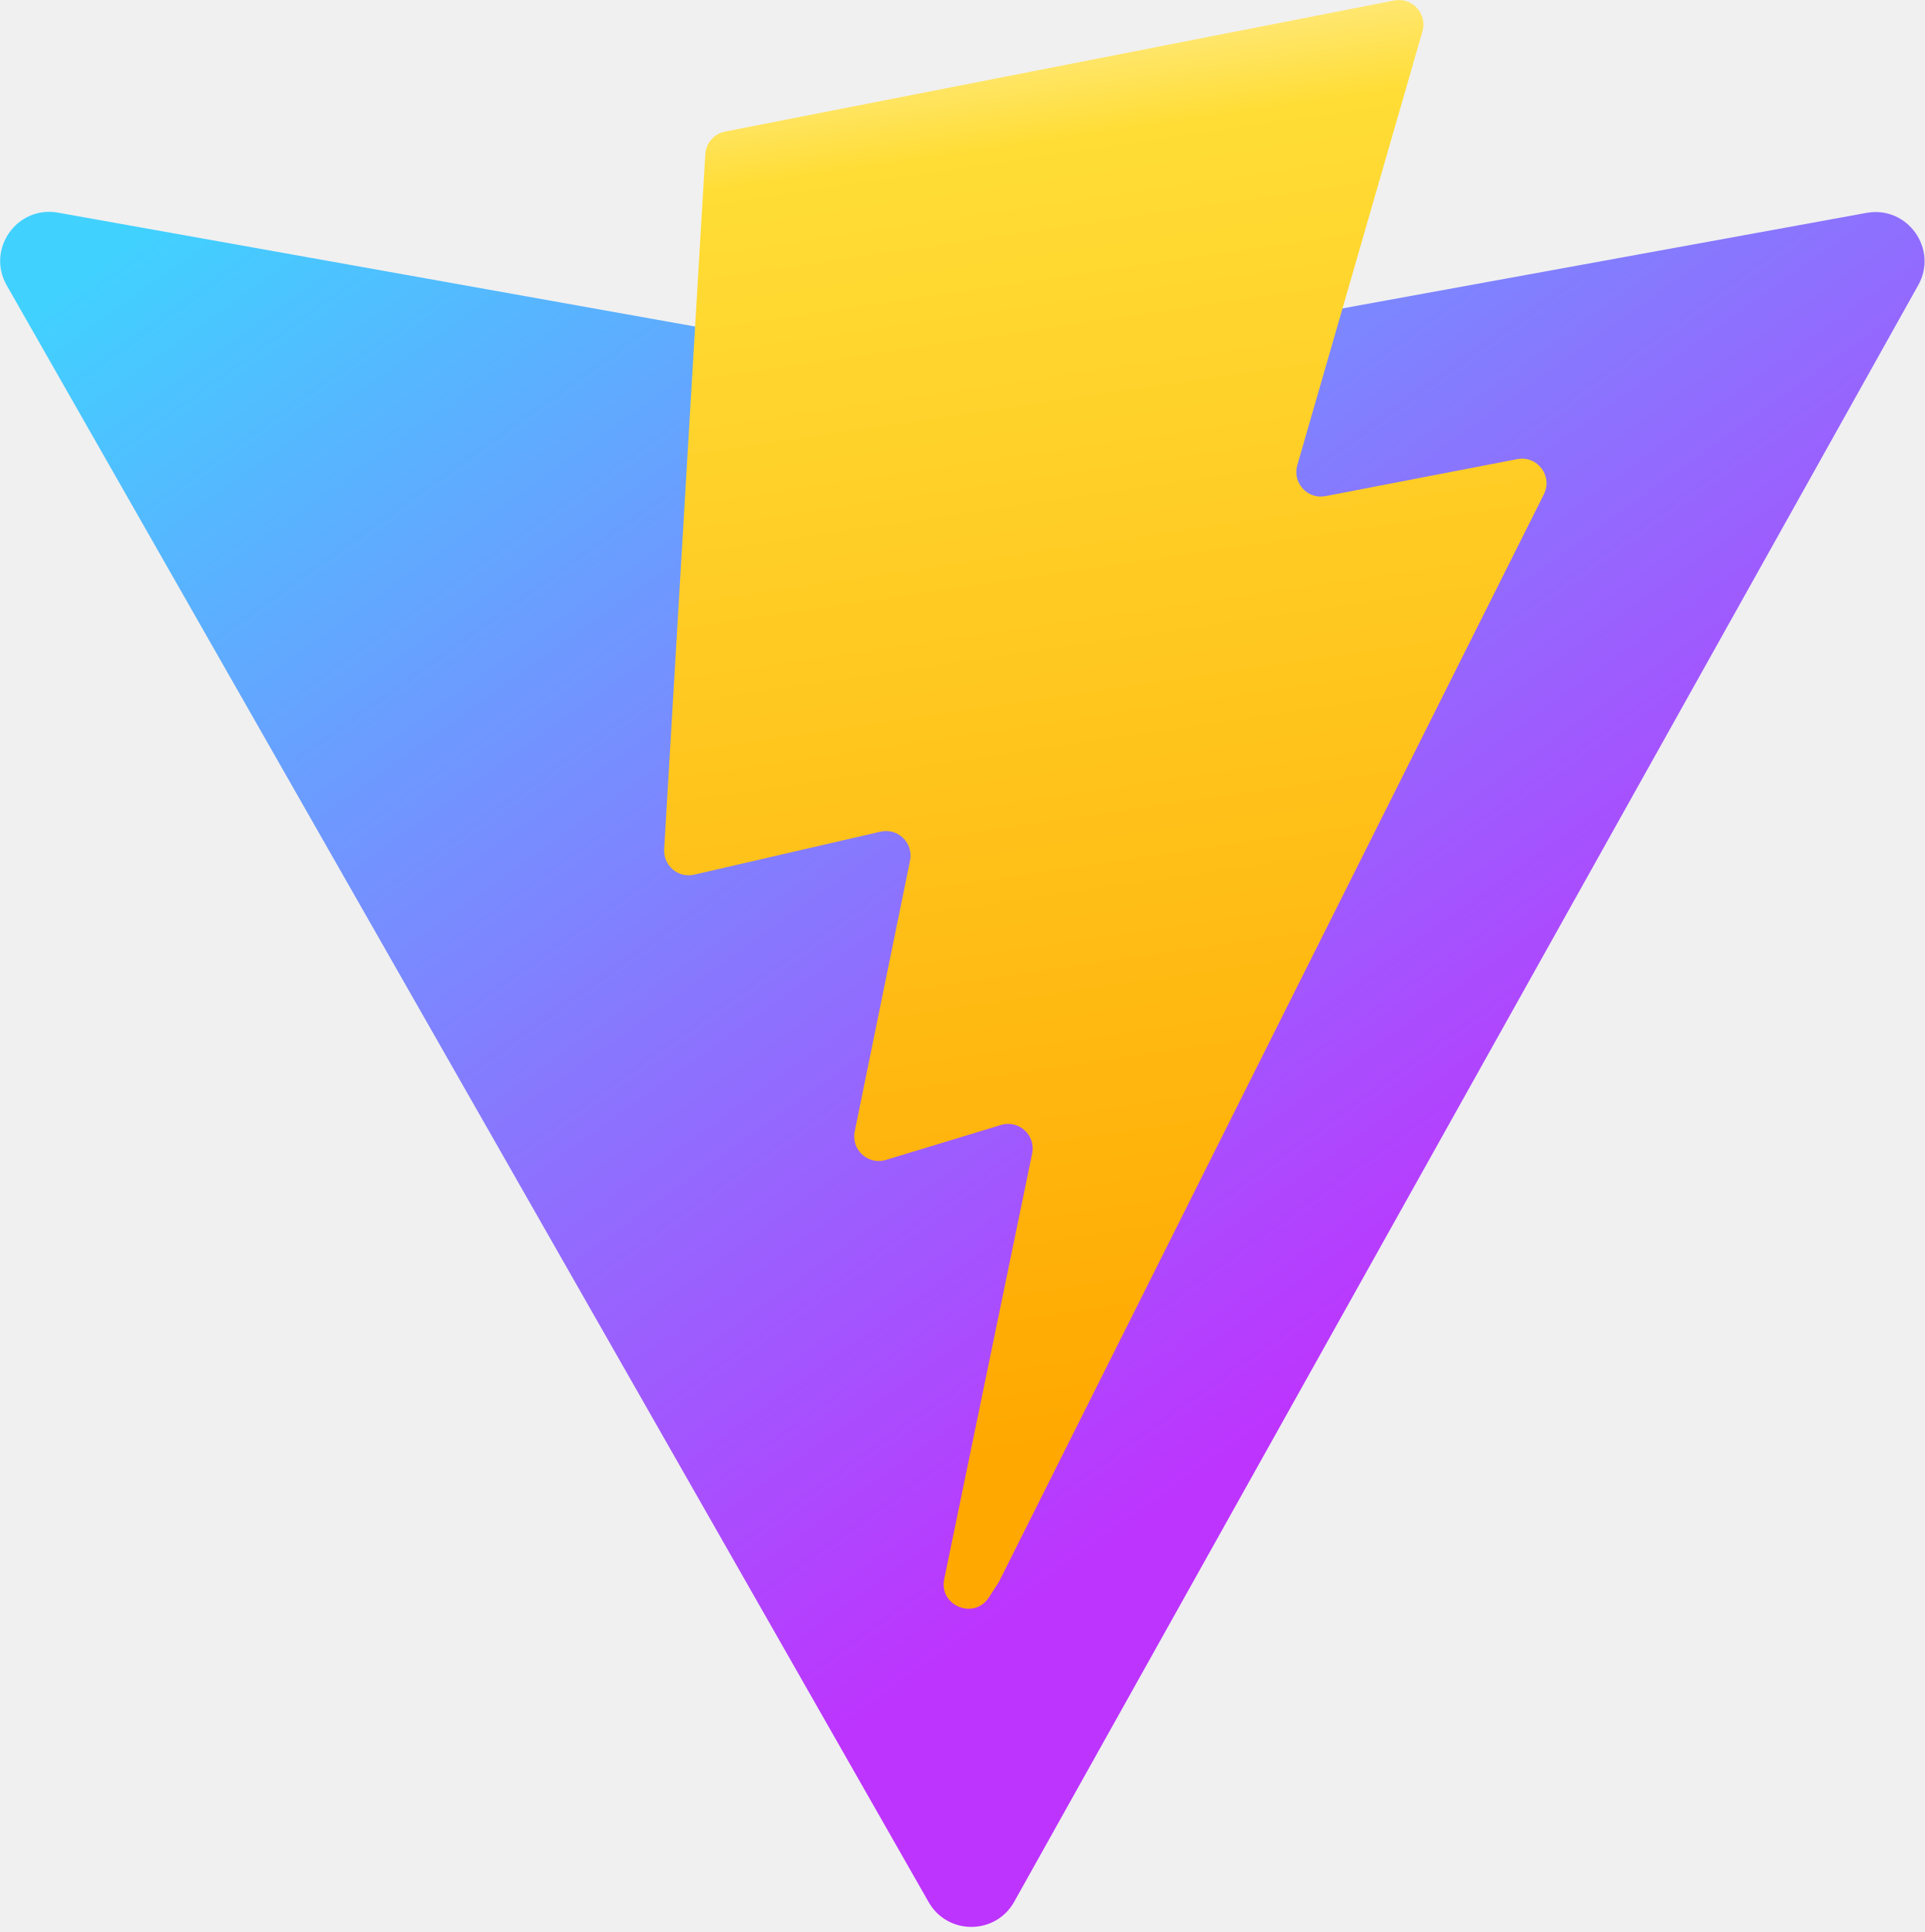
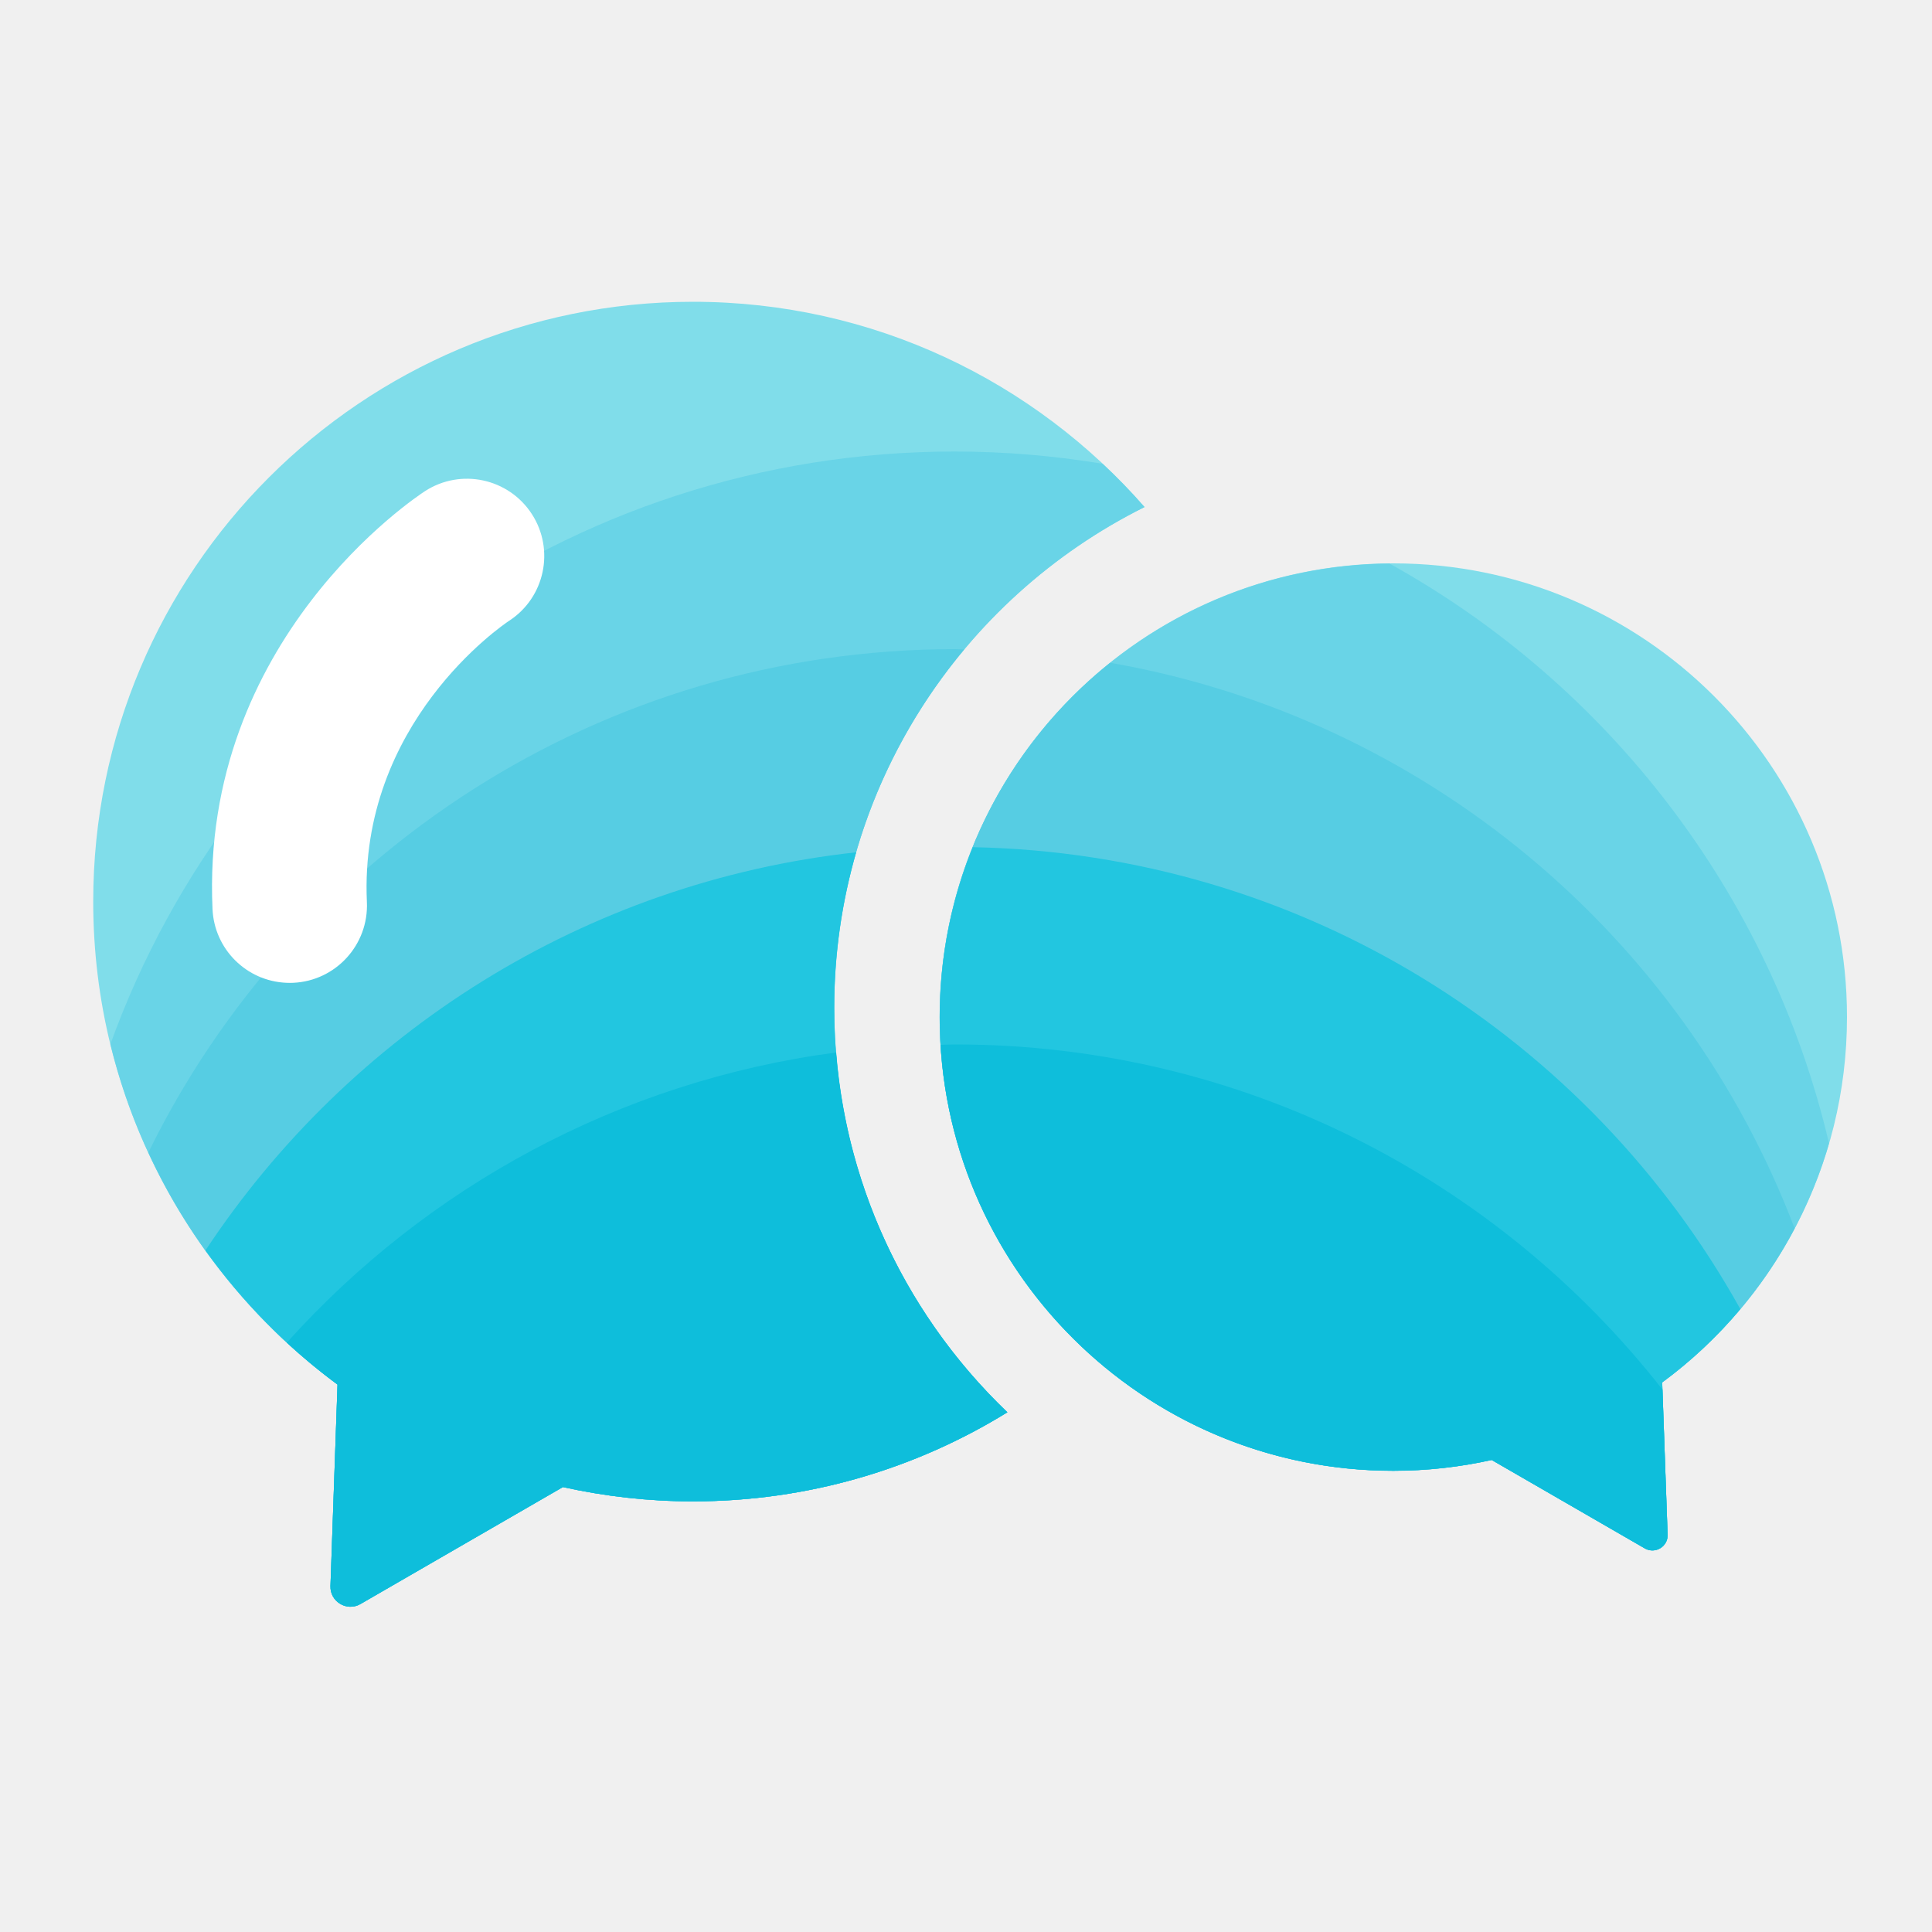
- <svg xmlns="http://www.w3.org/2000/svg" aria-hidden="true" role="img" class="iconify iconify--logos" width="31.88" height="32" preserveAspectRatio="xMidYMid meet" viewBox="0 0 256 257">
-   <defs>
-     <linearGradient id="IconifyId1813088fe1fbc01fb466" x1="-.828%" x2="57.636%" y1="7.652%" y2="78.411%">
-       <stop offset="0%" stop-color="#41D1FF" />
-       <stop offset="100%" stop-color="#BD34FE" />
-     </linearGradient>
-     <linearGradient id="IconifyId1813088fe1fbc01fb467" x1="43.376%" x2="50.316%" y1="2.242%" y2="89.03%">
-       <stop offset="0%" stop-color="#FFEA83" />
-       <stop offset="8.333%" stop-color="#FFDD35" />
-       <stop offset="100%" stop-color="#FFA800" />
-     </linearGradient>
-   </defs>
-   <path fill="url(#IconifyId1813088fe1fbc01fb466)" d="M255.153 37.938L134.897 252.976c-2.483 4.44-8.862 4.466-11.382.048L.875 37.958c-2.746-4.814 1.371-10.646 6.827-9.67l120.385 21.517a6.537 6.537 0 0 0 2.322-.004l117.867-21.483c5.438-.991 9.574 4.796 6.877 9.62Z" />
-   <path fill="url(#IconifyId1813088fe1fbc01fb467)" d="M185.432.063L96.44 17.501a3.268 3.268 0 0 0-2.634 3.014l-5.474 92.456a3.268 3.268 0 0 0 3.997 3.378l24.777-5.718c2.318-.535 4.413 1.507 3.936 3.838l-7.361 36.047c-.495 2.426 1.782 4.5 4.151 3.78l15.304-4.649c2.372-.72 4.652 1.36 4.15 3.788l-11.698 56.621c-.732 3.542 3.979 5.473 5.943 2.437l1.313-2.028l72.516-144.72c1.215-2.423-.88-5.186-3.54-4.672l-25.505 4.922c-2.396.462-4.435-1.77-3.759-4.114l16.646-57.705c.677-2.35-1.37-4.583-3.769-4.113Z" />
+ <svg xmlns="http://www.w3.org/2000/svg" t="1712419455451" class="icon" viewBox="0 0 1024 1024" version="1.1" p-id="9554" width="200" height="200">
+   <path d="M738.509 298.598c132.813 0 240.435 107.674 240.435 240.435 0 79.462-38.554 149.862-97.946 193.638l2.816 80.742c0.205 6.298-6.554 10.394-12.032 7.219l-81.203-46.899a239.821 239.821 0 0 1-52.122 5.734c-132.813 0-240.435-107.674-240.435-240.435 0.051-132.762 107.674-240.435 240.486-240.435z" fill="#80DDEA" p-id="9555" />
+   <path d="M883.866 813.466l-2.867-80.742a240.824 240.824 0 0 0 88.422-126.72c-31.078-132.25-117.197-243.2-232.96-307.302-131.84 1.126-238.387 108.288-238.387 240.384 0 132.813 107.674 240.435 240.435 240.435 17.92 0 35.328-1.997 52.122-5.734l81.203 46.899c5.478 3.123 12.237-0.973 12.032-7.219z" fill="#69D4E7" p-id="9556" />
+   <path d="M442.163 534.17c0-116.275 67.021-216.883 164.506-265.421-58.266-66.662-143.872-108.8-239.36-108.8-175.565 0-317.901 142.336-317.901 317.901 0 105.011 50.944 198.093 129.485 256l-3.738 106.752c-0.307 8.346 8.704 13.722 15.872 9.574l107.315-62.003c22.221 4.915 45.261 7.578 68.915 7.578 61.133 0 118.221-17.306 166.656-47.206-56.474-54.016-91.75-130.048-91.75-214.374z" fill="#80DDEA" p-id="9557" />
+   <path d="M58.522 553.421c17.92 73.421 61.389 136.858 120.422 180.378l-3.738 106.752c-0.307 8.346 8.704 13.722 15.872 9.574l107.315-62.003c22.221 4.915 45.261 7.578 68.915 7.578 61.133 0 118.221-17.306 166.656-47.206-56.525-53.965-91.853-129.997-91.853-214.323 0-116.275 67.021-216.883 164.506-265.421a313.252 313.252 0 0 0-22.221-22.938 480.092 480.092 0 0 0-78.234-6.502c-205.978 0-381.44 130.918-447.642 314.112z" fill="#69D4E7" p-id="9558" />
+   <path d="M883.866 813.466l-2.867-80.742a240.829 240.829 0 0 0 70.195-81.613c-58.726-154.726-195.789-270.746-362.803-299.827-55.091 44.083-90.368 111.77-90.368 187.802 0 132.813 107.674 240.435 240.435 240.435 17.92 0 35.328-1.997 52.122-5.734l81.203 46.899c5.53 3.123 12.288-0.973 12.083-7.219z" fill="#56CDE3" p-id="9559" />
+   <path d="M506.214 344.064c-187.802 0-350.157 108.8-427.571 266.752a319.949 319.949 0 0 0 100.25 123.034l-3.738 106.752c-0.307 8.346 8.704 13.722 15.872 9.574l107.315-62.003c22.221 4.915 45.261 7.578 68.915 7.578 61.133 0 118.221-17.306 166.656-47.206-56.525-53.965-91.853-129.997-91.853-214.323 0-72.346 25.958-138.547 68.966-190.003-1.536-0.051-3.174-0.154-4.813-0.154z" fill="#56CDE3" p-id="9560" />
+   <path d="M883.866 813.466l-2.867-80.742c15.309-11.264 29.184-24.32 41.421-38.861-79.821-143.565-231.731-241.459-406.835-244.838a239.37 239.37 0 0 0-17.51 90.061c0 132.813 107.674 240.435 240.435 240.435 17.92 0 35.328-1.997 52.122-5.734l81.203 46.899c5.478 3.123 12.237-0.973 12.032-7.219zM442.163 534.17c0-28.621 4.096-56.269 11.622-82.432-144.128 15.77-268.8 95.898-344.883 210.995 19.507 27.187 43.059 51.251 69.99 71.117l-3.738 106.752c-0.307 8.346 8.704 13.722 15.872 9.574l107.315-62.003c22.221 4.915 45.261 7.578 68.915 7.578 61.133 0 118.221-17.306 166.656-47.206-56.474-54.016-91.75-130.048-91.75-214.374z" fill="#22C6E0" p-id="9561" />
+   <path d="M883.866 813.466l-2.714-76.954c-87.142-111.309-222.618-182.938-374.938-182.938-2.56 0-5.12 0.154-7.68 0.205 7.578 125.952 112.077 225.792 239.974 225.792 17.92 0 35.328-1.997 52.122-5.734l81.203 46.899c5.478 3.072 12.237-1.024 12.032-7.27zM443.187 557.824c-115.098 15.258-217.242 71.526-291.174 153.805 8.55 7.885 17.51 15.309 26.88 22.221l-3.738 106.752c-0.307 8.346 8.704 13.722 15.872 9.574l107.315-62.003c22.221 4.915 45.261 7.578 68.915 7.578 61.133 0 118.221-17.306 166.656-47.206-51.098-48.896-84.787-115.917-90.726-190.72z" fill="#0EBEDB" p-id="9562" />
+   <path d="M151.91 520.909A40.929 40.929 0 0 1 112.64 481.843C106.086 338.944 220.416 263.475 225.28 260.301c18.995-12.288 44.339-6.81 56.627 12.186a40.95 40.95 0 0 1-12.032 56.525c-3.584 2.355-79.77 54.221-75.418 149.094 1.024 22.579-16.435 41.779-39.066 42.803-1.126 0.051-2.304 0.051-3.482 0z" fill="#FFFFFF" p-id="9563" />
</svg>
